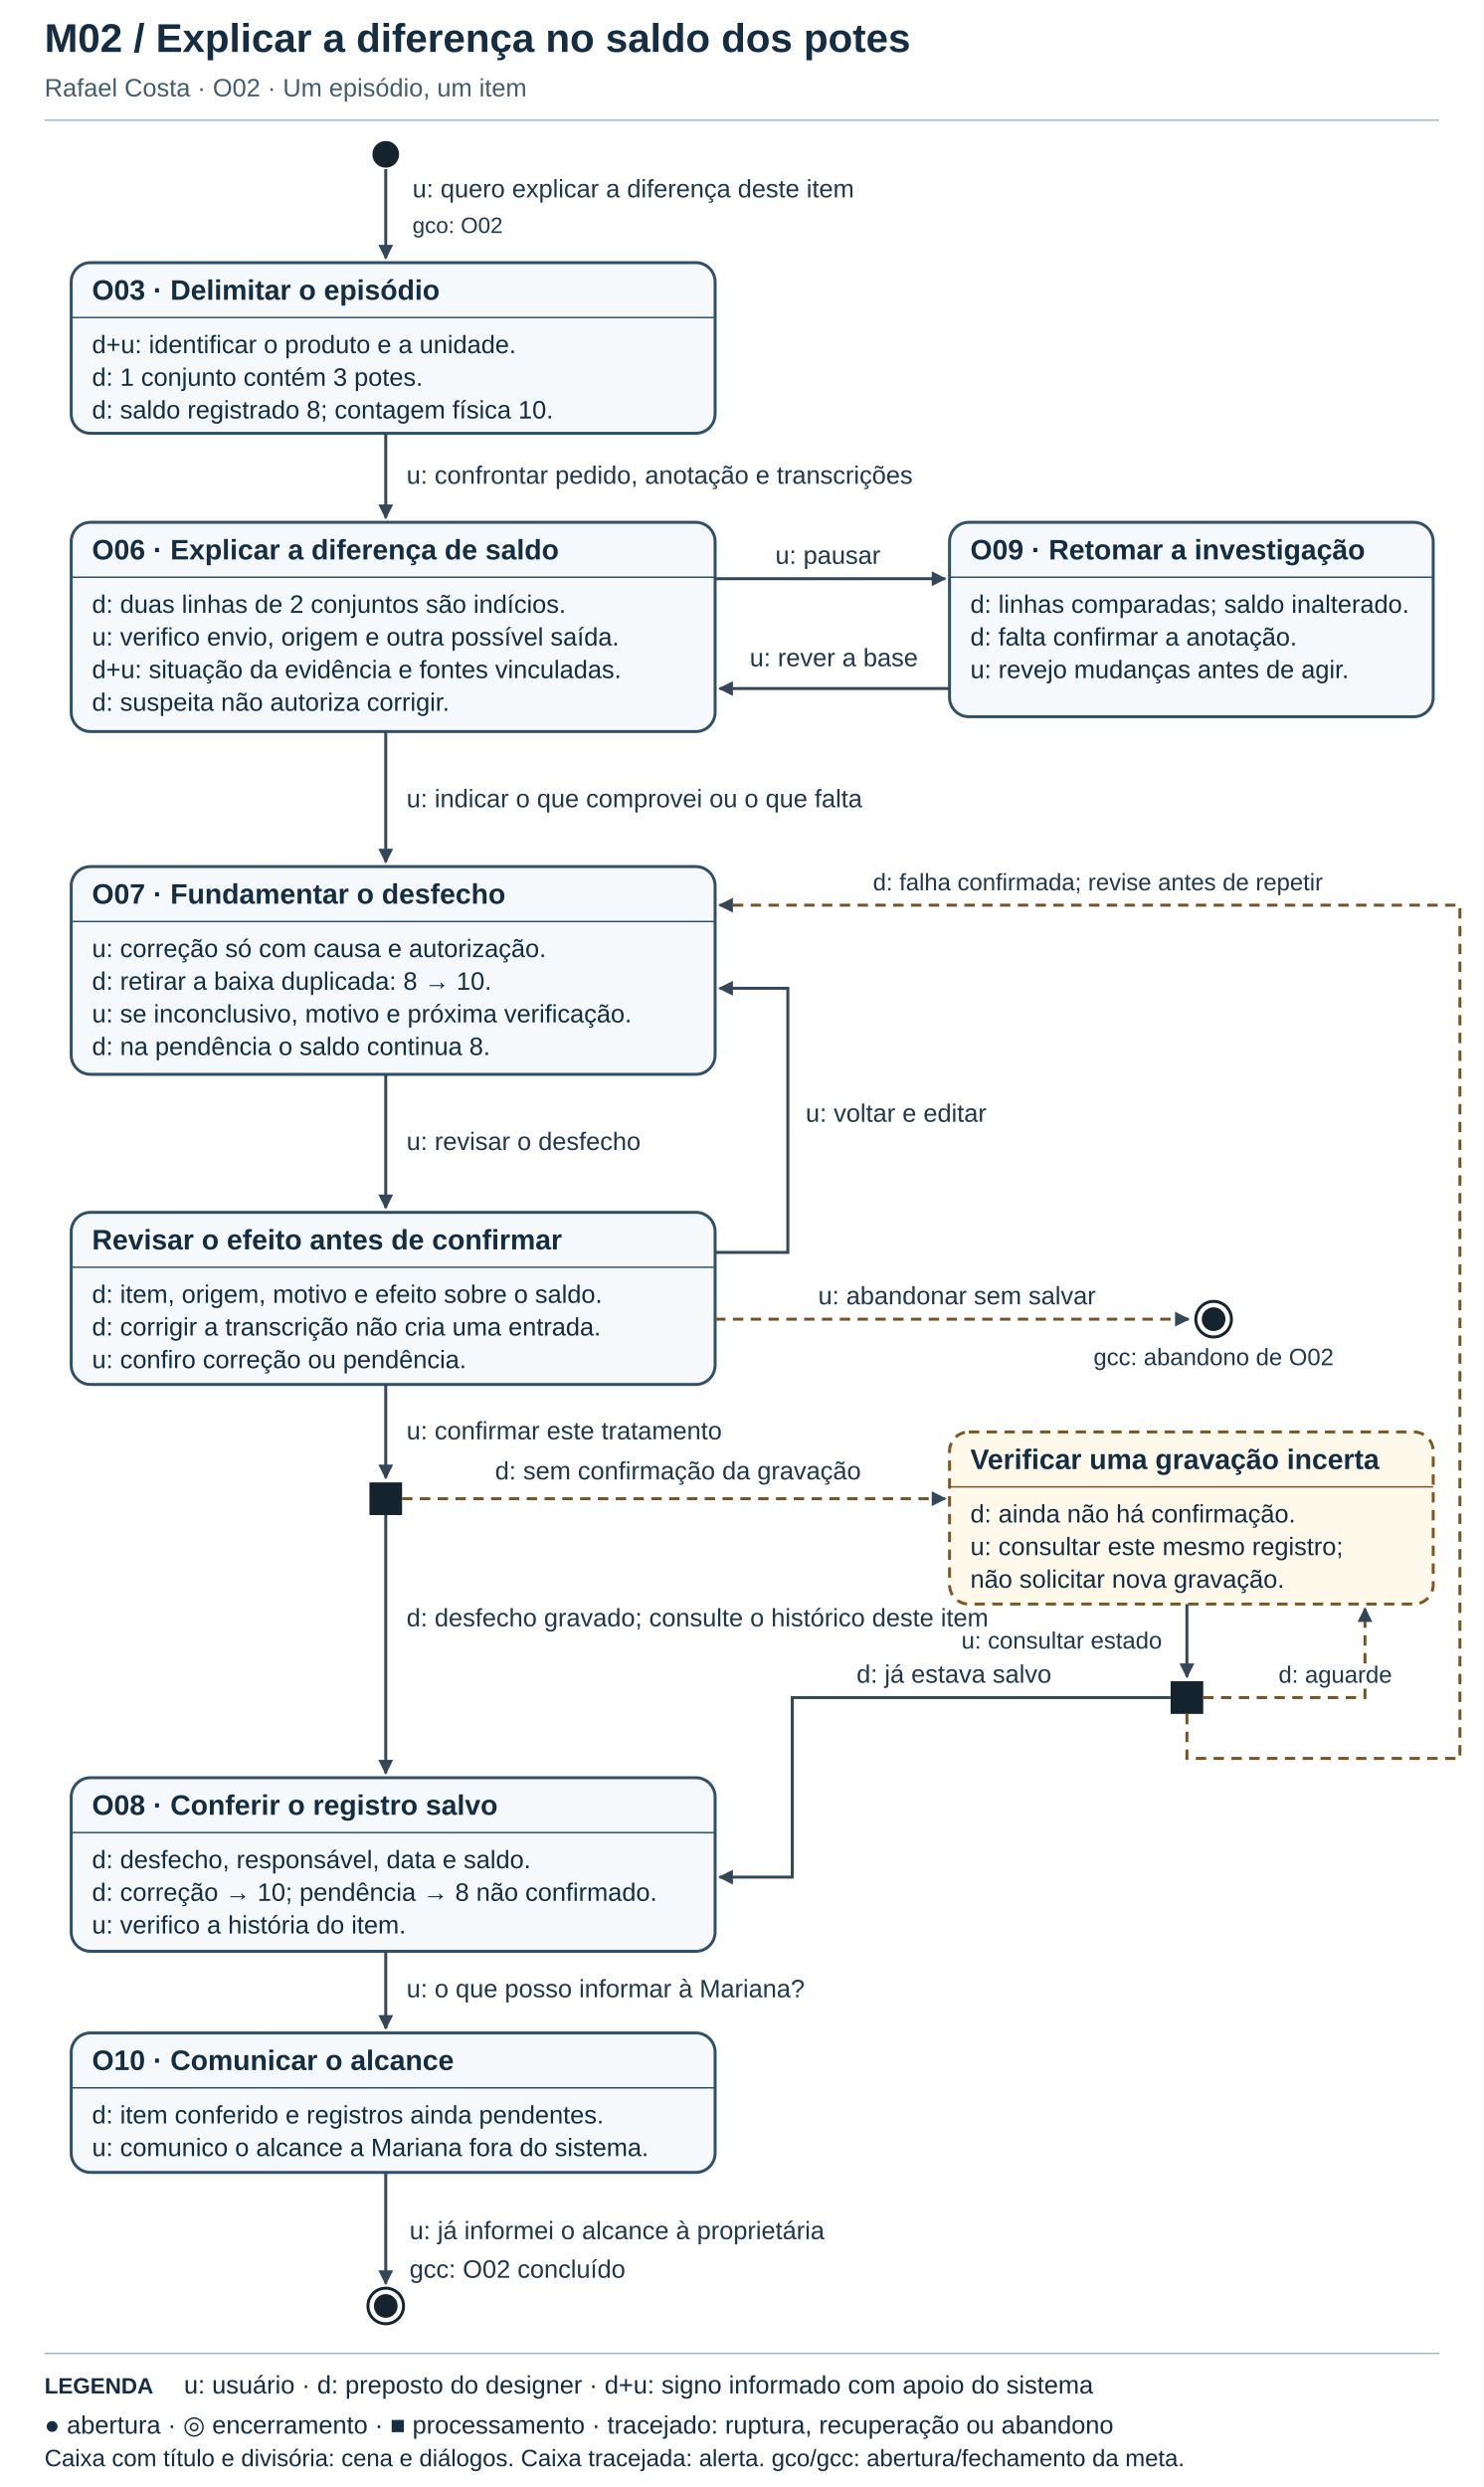
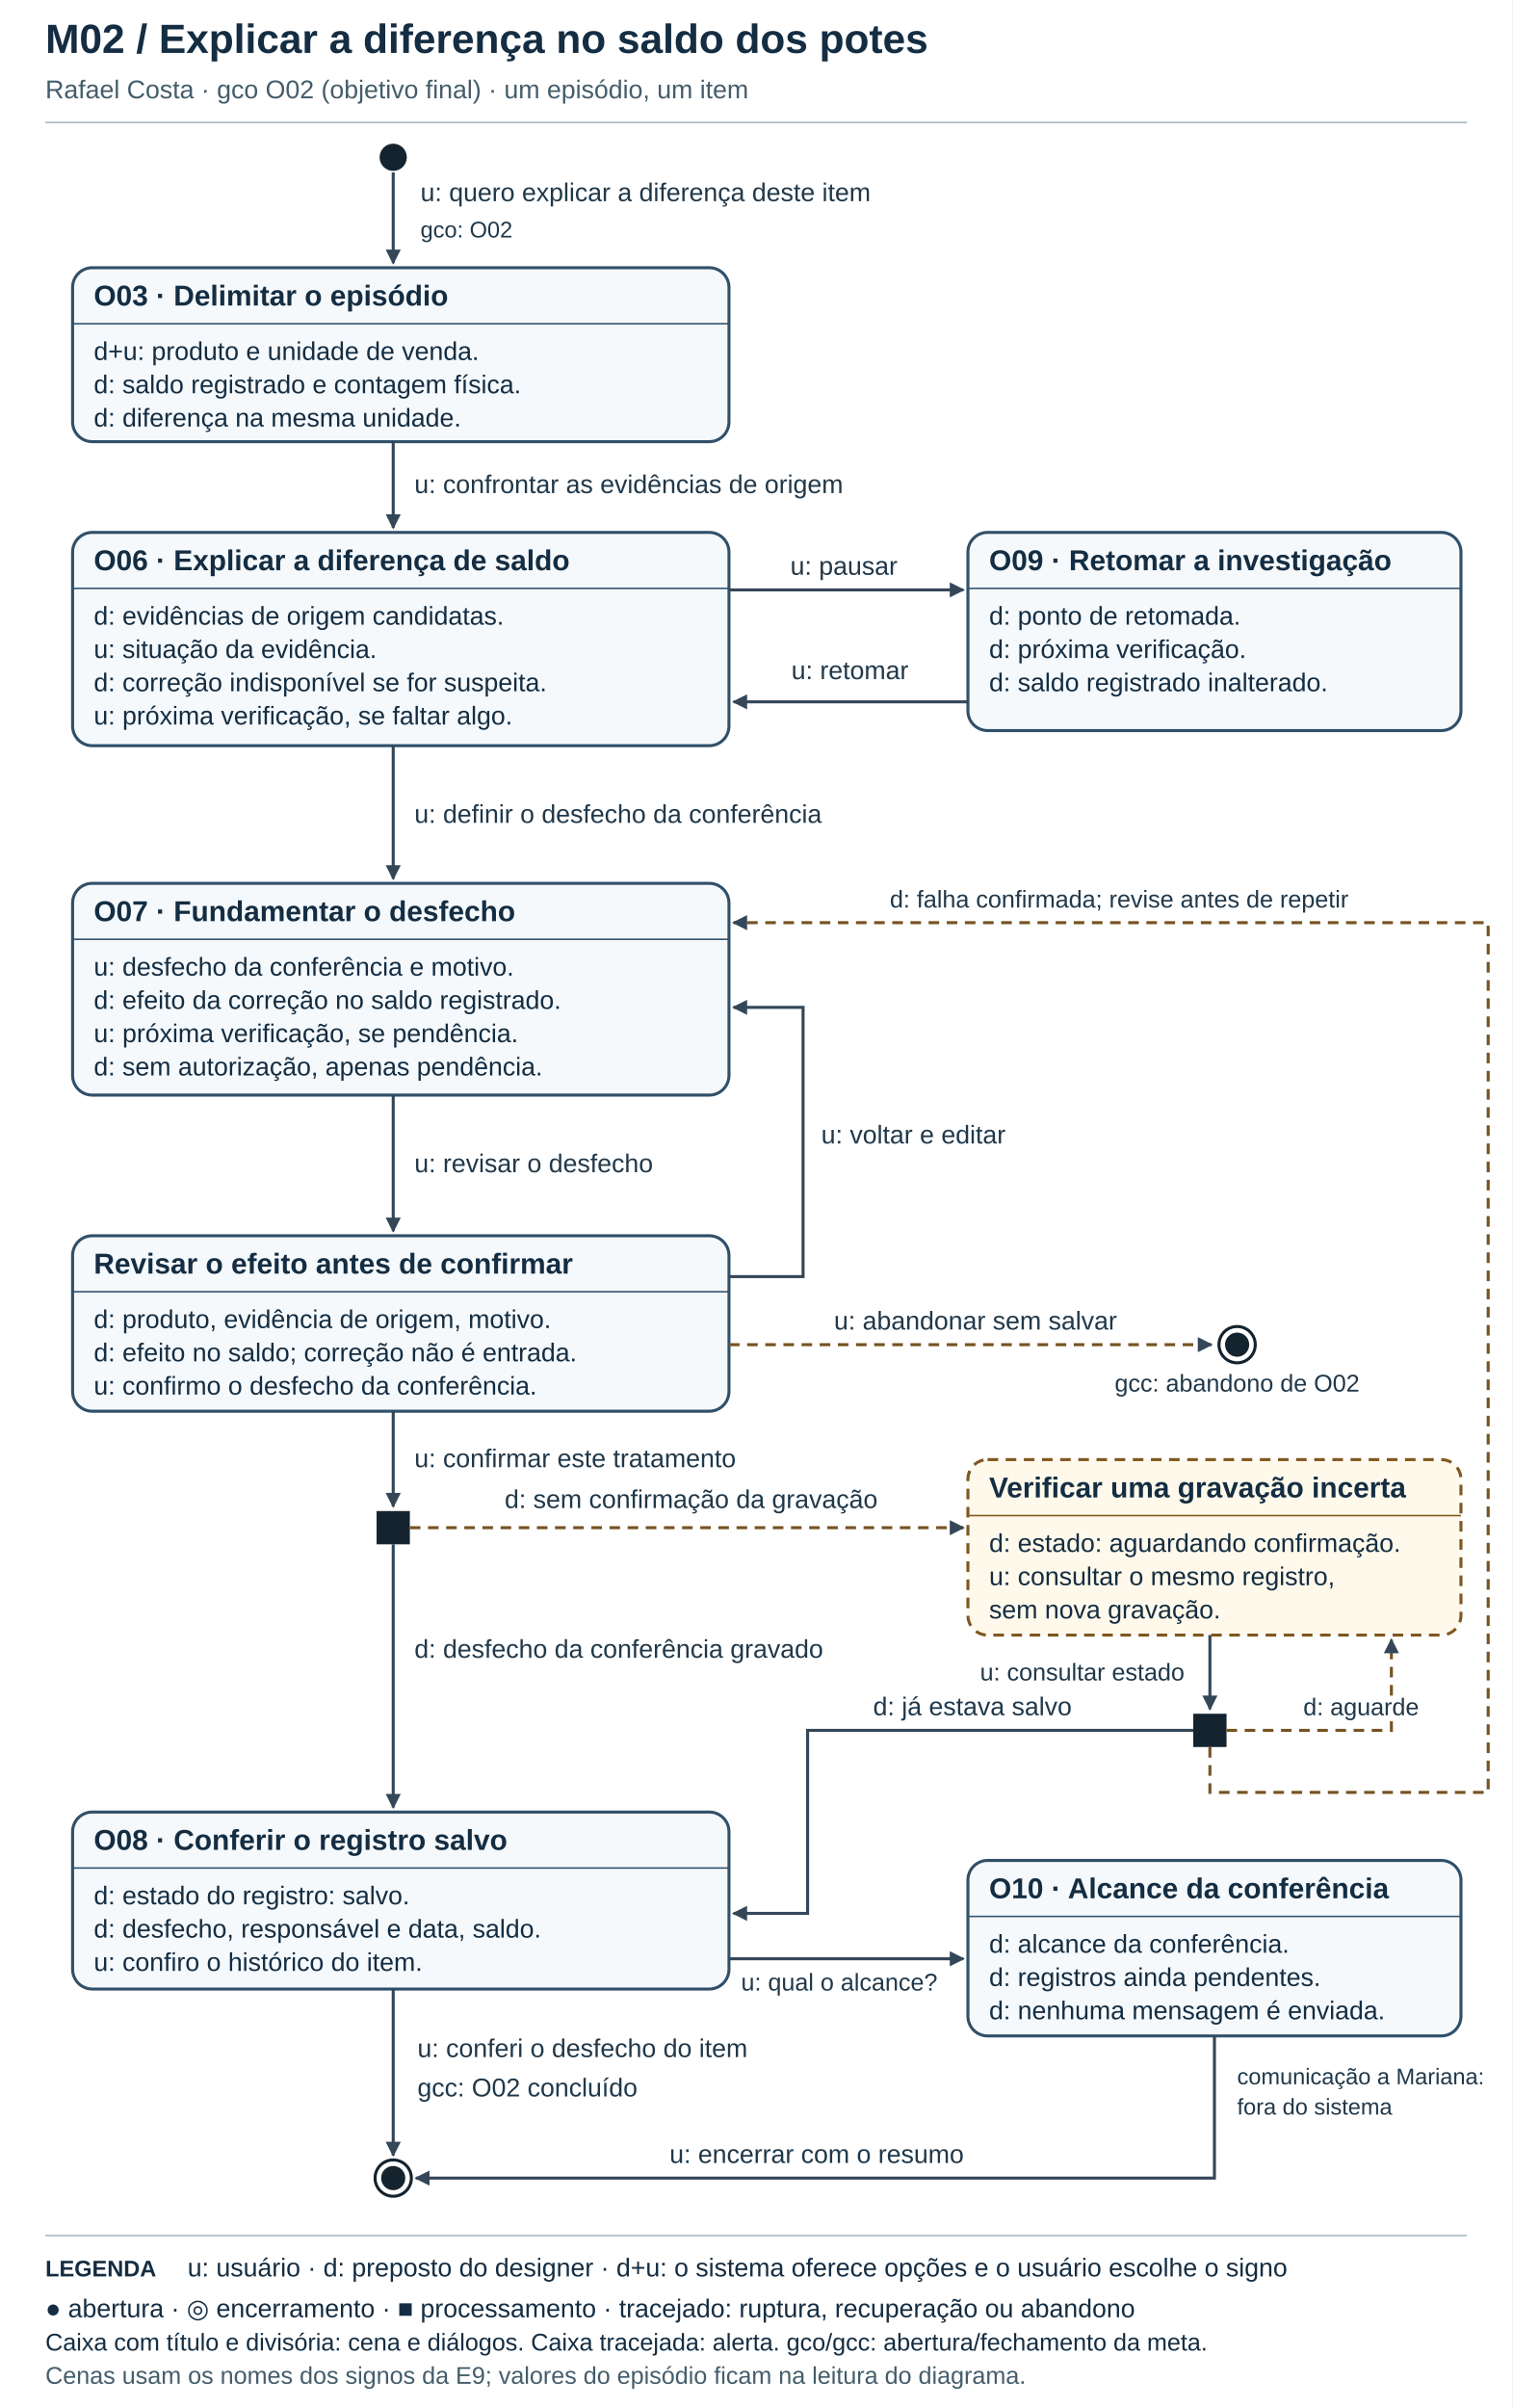
- <svg xmlns="http://www.w3.org/2000/svg" width="1000" height="1676" viewBox="0 0 1000 1676" role="img" aria-labelledby="title desc">
+ <svg xmlns="http://www.w3.org/2000/svg" width="1000" height="1592" viewBox="0 0 1000 1592" role="img" aria-labelledby="title desc">
  <defs>
    <marker id="tip" viewBox="0 0 10 10" refX="9" refY="5" markerWidth="5" markerHeight="5" orient="auto">
      <path d="M0 0L10 5L0 10Z" fill="#344758" />
    </marker>
  </defs>
-   <rect width="1000" height="1676" fill="white" />
+   <rect width="1000" height="1592" fill="white" />
  <g font-family="Arial, sans-serif" fill="#142d42">
    <text x="30" y="35" font-size="27" font-weight="700">M02   /   Explicar a diferença no saldo dos potes</text>
-     <text x="30" y="65" font-size="17" fill="#445d6b">Rafael Costa   ·   O02   ·   Um episódio, um item</text>
+     <text x="30" y="65" font-size="17" fill="#445d6b">Rafael Costa   ·   gco O02 (objetivo final)   ·   um episódio, um item</text>
    <line x1="30" y1="81" x2="970" y2="81" stroke="#a7b7bf" />
    <circle cx="260" cy="104" r="9" fill="#14232e" />
    <path d="M260 114 V174" fill="none" stroke="#344758" stroke-width="2" marker-end="url(#tip)" />
    <text x="278" y="133" font-size="17" text-anchor="start" fill="#20384a" stroke="white" stroke-width="5" paint-order="stroke" stroke-linejoin="round">u: quero explicar a diferença deste item</text>
    <text x="278" y="157" font-size="15" text-anchor="start" fill="#20384a" stroke="white" stroke-width="5" paint-order="stroke" stroke-linejoin="round">gco: O02</text>
    <g>
      <rect x="48" y="177" width="434" height="115" rx="13" fill="#f5f9fc" stroke="#30506a" stroke-width="2" />
      <line x1="48" y1="214" x2="482" y2="214" stroke="#30506a" />
      <text x="62" y="202" font-size="19" font-weight="700">O03 · Delimitar o episódio</text>
-       <text x="62" y="238" font-size="17">d+u: identificar o produto e a unidade.</text>
-       <text x="62" y="260" font-size="17">d: 1 conjunto contém 3 potes.</text>
-       <text x="62" y="282" font-size="17">d: saldo registrado 8; contagem física 10.</text>
+       <text x="62" y="238" font-size="17">d+u: produto e unidade de venda.</text>
+       <text x="62" y="260" font-size="17">d: saldo registrado e contagem física.</text>
+       <text x="62" y="282" font-size="17">d: diferença na mesma unidade.</text>
    </g>
    <path d="M260 292 V349" fill="none" stroke="#344758" stroke-width="2" marker-end="url(#tip)" />
-     <text x="274" y="326" font-size="17" text-anchor="start" fill="#20384a" stroke="white" stroke-width="5" paint-order="stroke" stroke-linejoin="round">u: confrontar pedido, anotação e transcrições</text>
+     <text x="274" y="326" font-size="17" text-anchor="start" fill="#20384a" stroke="white" stroke-width="5" paint-order="stroke" stroke-linejoin="round">u: confrontar as evidências de origem</text>
    <g>
      <rect x="48" y="352" width="434" height="141" rx="13" fill="#f5f9fc" stroke="#30506a" stroke-width="2" />
      <line x1="48" y1="389" x2="482" y2="389" stroke="#30506a" />
      <text x="62" y="377" font-size="19" font-weight="700">O06 · Explicar a diferença de saldo</text>
-       <text x="62" y="413" font-size="17">d: duas linhas de 2 conjuntos são indícios.</text>
-       <text x="62" y="435" font-size="17">u: verifico envio, origem e outra possível saída.</text>
-       <text x="62" y="457" font-size="17">d+u: situação da evidência e fontes vinculadas.</text>
-       <text x="62" y="479" font-size="17">d: suspeita não autoriza corrigir.</text>
+       <text x="62" y="413" font-size="17">d: evidências de origem candidatas.</text>
+       <text x="62" y="435" font-size="17">u: situação da evidência.</text>
+       <text x="62" y="457" font-size="17">d: correção indisponível se for suspeita.</text>
+       <text x="62" y="479" font-size="17">u: próxima verificação, se faltar algo.</text>
    </g>
    <g>
      <rect x="640" y="352" width="326" height="131" rx="13" fill="#f5f9fc" stroke="#30506a" stroke-width="2" />
      <line x1="640" y1="389" x2="966" y2="389" stroke="#30506a" />
      <text x="654" y="377" font-size="19" font-weight="700">O09 · Retomar a investigação</text>
-       <text x="654" y="413" font-size="17">d: linhas comparadas; saldo inalterado.</text>
-       <text x="654" y="435" font-size="17">d: falta confirmar a anotação.</text>
-       <text x="654" y="457" font-size="17">u: revejo mudanças antes de agir.</text>
+       <text x="654" y="413" font-size="17">d: ponto de retomada.</text>
+       <text x="654" y="435" font-size="17">d: próxima verificação.</text>
+       <text x="654" y="457" font-size="17">d: saldo registrado inalterado.</text>
    </g>
    <path d="M482 390 H637" fill="none" stroke="#344758" stroke-width="2" marker-end="url(#tip)" />
    <text x="558" y="380" font-size="17" text-anchor="middle" fill="#20384a" stroke="white" stroke-width="5" paint-order="stroke" stroke-linejoin="round">u: pausar</text>
    <path d="M640 464 H485" fill="none" stroke="#344758" stroke-width="2" marker-end="url(#tip)" />
-     <text x="562" y="449" font-size="17" text-anchor="middle" fill="#20384a" stroke="white" stroke-width="5" paint-order="stroke" stroke-linejoin="round">u: rever a base</text>
+     <text x="562" y="449" font-size="17" text-anchor="middle" fill="#20384a" stroke="white" stroke-width="5" paint-order="stroke" stroke-linejoin="round">u: retomar</text>
    <path d="M260 493 V581" fill="none" stroke="#344758" stroke-width="2" marker-end="url(#tip)" />
-     <text x="274" y="544" font-size="17" text-anchor="start" fill="#20384a" stroke="white" stroke-width="5" paint-order="stroke" stroke-linejoin="round">u: indicar o que comprovei ou o que falta</text>
+     <text x="274" y="544" font-size="17" text-anchor="start" fill="#20384a" stroke="white" stroke-width="5" paint-order="stroke" stroke-linejoin="round">u: definir o desfecho da conferência</text>
    <g>
      <rect x="48" y="584" width="434" height="140" rx="13" fill="#f5f9fc" stroke="#30506a" stroke-width="2" />
      <line x1="48" y1="621" x2="482" y2="621" stroke="#30506a" />
      <text x="62" y="609" font-size="19" font-weight="700">O07 · Fundamentar o desfecho</text>
-       <text x="62" y="645" font-size="17">u: correção só com causa e autorização.</text>
-       <text x="62" y="667" font-size="17">d: retirar a baixa duplicada: 8 → 10.</text>
-       <text x="62" y="689" font-size="17">u: se inconclusivo, motivo e próxima verificação.</text>
-       <text x="62" y="711" font-size="17">d: na pendência o saldo continua 8.</text>
+       <text x="62" y="645" font-size="17">u: desfecho da conferência e motivo.</text>
+       <text x="62" y="667" font-size="17">d: efeito da correção no saldo registrado.</text>
+       <text x="62" y="689" font-size="17">u: próxima verificação, se pendência.</text>
+       <text x="62" y="711" font-size="17">d: sem autorização, apenas pendência.</text>
    </g>
    <path d="M260 724 V814" fill="none" stroke="#344758" stroke-width="2" marker-end="url(#tip)" />
    <text x="274" y="775" font-size="17" text-anchor="start" fill="#20384a" stroke="white" stroke-width="5" paint-order="stroke" stroke-linejoin="round">u: revisar o desfecho</text>
    <g>
      <rect x="48" y="817" width="434" height="116" rx="13" fill="#f5f9fc" stroke="#30506a" stroke-width="2" />
      <line x1="48" y1="854" x2="482" y2="854" stroke="#30506a" />
      <text x="62" y="842" font-size="19" font-weight="700">Revisar o efeito antes de confirmar</text>
-       <text x="62" y="878" font-size="17">d: item, origem, motivo e efeito sobre o saldo.</text>
-       <text x="62" y="900" font-size="17">d: corrigir a transcrição não cria uma entrada.</text>
-       <text x="62" y="922" font-size="17">u: confiro correção ou pendência.</text>
+       <text x="62" y="878" font-size="17">d: produto, evidência de origem, motivo.</text>
+       <text x="62" y="900" font-size="17">d: efeito no saldo; correção não é entrada.</text>
+       <text x="62" y="922" font-size="17">u: confirmo o desfecho da conferência.</text>
    </g>
    <path d="M482 844 H531 V666 H485" fill="none" stroke="#344758" stroke-width="2" marker-end="url(#tip)" />
    <text x="543" y="756" font-size="17" text-anchor="start" fill="#20384a" stroke="white" stroke-width="5" paint-order="stroke" stroke-linejoin="round">u: voltar e editar</text>
    <path d="M482 889 H801" fill="none" stroke="#765322" stroke-width="2" stroke-dasharray="7 5" marker-end="url(#tip)" />
    <text x="645" y="879" font-size="17" text-anchor="middle" fill="#20384a" stroke="white" stroke-width="5" paint-order="stroke" stroke-linejoin="round">u: abandonar sem salvar</text>
    <circle cx="818" cy="889" r="12" fill="white" stroke="#14232e" stroke-width="2" />
    <circle cx="818" cy="889" r="8" fill="#14232e" />
    <text x="818" y="920" font-size="16" text-anchor="middle" fill="#20384a" stroke="white" stroke-width="5" paint-order="stroke" stroke-linejoin="round">gcc: abandono de O02</text>
    <path d="M260 933 V996" fill="none" stroke="#344758" stroke-width="2" marker-end="url(#tip)" />
    <text x="274" y="970" font-size="17" text-anchor="start" fill="#20384a" stroke="white" stroke-width="5" paint-order="stroke" stroke-linejoin="round">u: confirmar este tratamento</text>
    <rect x="249" y="999" width="22" height="22" fill="#14232e" />
    <path d="M260 1021 V1195" fill="none" stroke="#344758" stroke-width="2" marker-end="url(#tip)" />
-     <text x="274" y="1096" font-size="17" text-anchor="start" fill="#20384a" stroke="white" stroke-width="5" paint-order="stroke" stroke-linejoin="round">d: desfecho gravado; consulte o histórico deste item</text>
+     <text x="274" y="1096" font-size="17" text-anchor="start" fill="#20384a" stroke="white" stroke-width="5" paint-order="stroke" stroke-linejoin="round">d: desfecho da conferência gravado</text>
    <g>
      <rect x="48" y="1198" width="434" height="117" rx="13" fill="#f5f9fc" stroke="#30506a" stroke-width="2" />
      <line x1="48" y1="1235" x2="482" y2="1235" stroke="#30506a" />
      <text x="62" y="1223" font-size="19" font-weight="700">O08 · Conferir o registro salvo</text>
-       <text x="62" y="1259" font-size="17">d: desfecho, responsável, data e saldo.</text>
-       <text x="62" y="1281" font-size="17">d: correção → 10; pendência → 8 não confirmado.</text>
-       <text x="62" y="1303" font-size="17">u: verifico a história do item.</text>
+       <text x="62" y="1259" font-size="17">d: estado do registro: salvo.</text>
+       <text x="62" y="1281" font-size="17">d: desfecho, responsável e data, saldo.</text>
+       <text x="62" y="1303" font-size="17">u: confiro o histórico do item.</text>
    </g>
    <g>
      <rect x="640" y="965" width="326" height="116" rx="13" fill="#fff9eb" stroke="#80571e" stroke-width="2" stroke-dasharray="7 5" />
      <line x1="640" y1="1002" x2="966" y2="1002" stroke="#80571e" />
      <text x="654" y="990" font-size="19" font-weight="700">Verificar uma gravação incerta</text>
-       <text x="654" y="1026" font-size="17">d: ainda não há confirmação.</text>
-       <text x="654" y="1048" font-size="17">u: consultar este mesmo registro;</text>
-       <text x="654" y="1070" font-size="17">não solicitar nova gravação.</text>
+       <text x="654" y="1026" font-size="17">d: estado: aguardando confirmação.</text>
+       <text x="654" y="1048" font-size="17">u: consultar o mesmo registro,</text>
+       <text x="654" y="1070" font-size="17">sem nova gravação.</text>
    </g>
    <path d="M271 1010 H637" fill="none" stroke="#765322" stroke-width="2" stroke-dasharray="7 5" marker-end="url(#tip)" />
    <text x="457" y="997" font-size="17" text-anchor="middle" fill="#20384a" stroke="white" stroke-width="5" paint-order="stroke" stroke-linejoin="round">d: sem confirmação da gravação</text>
    <path d="M800 1081 V1130" fill="none" stroke="#344758" stroke-width="2" marker-end="url(#tip)" />
    <text x="648" y="1111" font-size="16" text-anchor="start" fill="#20384a" stroke="white" stroke-width="5" paint-order="stroke" stroke-linejoin="round">u: consultar estado</text>
    <rect x="789" y="1133" width="22" height="22" fill="#14232e" />
    <path d="M789 1144 H534 V1265 H485" fill="none" stroke="#344758" stroke-width="2" marker-end="url(#tip)" />
    <text x="643" y="1134" font-size="17" text-anchor="middle" fill="#20384a" stroke="white" stroke-width="5" paint-order="stroke" stroke-linejoin="round">d: já estava salvo</text>
    <path d="M811 1144 H920 V1084" fill="none" stroke="#765322" stroke-width="2" stroke-dasharray="7 5" marker-end="url(#tip)" />
    <text x="900" y="1134" font-size="16" text-anchor="middle" fill="#20384a" stroke="white" stroke-width="5" paint-order="stroke" stroke-linejoin="round">d: aguarde</text>
    <path d="M800 1155 V1185 H984 V610 H485" fill="none" stroke="#765322" stroke-width="2" stroke-dasharray="7 5" marker-end="url(#tip)" />
    <text x="740" y="600" font-size="16" text-anchor="middle" fill="#20384a" stroke="white" stroke-width="5" paint-order="stroke" stroke-linejoin="round">d: falha confirmada; revise antes de repetir</text>
-     <path d="M260 1315 V1367" fill="none" stroke="#344758" stroke-width="2" marker-end="url(#tip)" />
-     <text x="274" y="1346" font-size="17" text-anchor="start" fill="#20384a" stroke="white" stroke-width="5" paint-order="stroke" stroke-linejoin="round">u: o que posso informar à Mariana?</text>
+     <path d="M260 1315 V1425" fill="none" stroke="#344758" stroke-width="2" marker-end="url(#tip)" />
+     <text x="276" y="1360" font-size="17" text-anchor="start" fill="#20384a" stroke="white" stroke-width="5" paint-order="stroke" stroke-linejoin="round">u: conferi o desfecho do item</text>
+     <text x="276" y="1386" font-size="17" text-anchor="start" fill="#20384a" stroke="white" stroke-width="5" paint-order="stroke" stroke-linejoin="round">gcc: O02 concluído</text>
+     <circle cx="260" cy="1440" r="12" fill="white" stroke="#14232e" stroke-width="2" />
+     <circle cx="260" cy="1440" r="8" fill="#14232e" />
+     <path d="M482 1295 H637" fill="none" stroke="#344758" stroke-width="2" marker-end="url(#tip)" />
+     <text x="490" y="1316" font-size="16" text-anchor="start" fill="#20384a" stroke="white" stroke-width="5" paint-order="stroke" stroke-linejoin="round">u: qual o alcance?</text>
    <g>
-       <rect x="48" y="1370" width="434" height="94" rx="13" fill="#f5f9fc" stroke="#30506a" stroke-width="2" />
-       <line x1="48" y1="1407" x2="482" y2="1407" stroke="#30506a" />
-       <text x="62" y="1395" font-size="19" font-weight="700">O10 · Comunicar o alcance</text>
-       <text x="62" y="1431" font-size="17">d: item conferido e registros ainda pendentes.</text>
-       <text x="62" y="1453" font-size="17">u: comunico o alcance a Mariana fora do sistema.</text>
+       <rect x="640" y="1230" width="326" height="116" rx="13" fill="#f5f9fc" stroke="#30506a" stroke-width="2" />
+       <line x1="640" y1="1267" x2="966" y2="1267" stroke="#30506a" />
+       <text x="654" y="1255" font-size="19" font-weight="700">O10 · Alcance da conferência</text>
+       <text x="654" y="1291" font-size="17">d: alcance da conferência.</text>
+       <text x="654" y="1313" font-size="17">d: registros ainda pendentes.</text>
+       <text x="654" y="1335" font-size="17">d: nenhuma mensagem é enviada.</text>
    </g>
-     <path d="M260 1464 V1539" fill="none" stroke="#344758" stroke-width="2" marker-end="url(#tip)" />
-     <text x="276" y="1509" font-size="17" text-anchor="start" fill="#20384a" stroke="white" stroke-width="5" paint-order="stroke" stroke-linejoin="round">u: já informei o alcance à proprietária</text>
-     <text x="276" y="1535" font-size="17" text-anchor="start" fill="#20384a" stroke="white" stroke-width="5" paint-order="stroke" stroke-linejoin="round">gcc: O02 concluído</text>
-     <circle cx="260" cy="1554" r="12" fill="white" stroke="#14232e" stroke-width="2" />
-     <circle cx="260" cy="1554" r="8" fill="#14232e" />
-     <line x1="30" y1="1586" x2="970" y2="1586" stroke="#a7b7bf" />
-     <text x="30" y="1613" font-size="15" font-weight="700">LEGENDA</text>
-     <text x="124" y="1613" font-size="17">u: usuário   ·   d: preposto do designer   ·   d+u: signo informado com apoio do sistema</text>
-     <text x="30" y="1640" font-size="17">● abertura   ·   ◎ encerramento   ·   ■ processamento   ·   tracejado: ruptura, recuperação ou abandono</text>
-     <text x="30" y="1662" font-size="16">Caixa com título e divisória: cena e diálogos. Caixa tracejada: alerta. gco/gcc: abertura/fechamento da meta.</text>
+     <path d="M803 1346 V1440 H275" fill="none" stroke="#344758" stroke-width="2" marker-end="url(#tip)" />
+     <text x="540" y="1430" font-size="17" text-anchor="middle" fill="#20384a" stroke="white" stroke-width="5" paint-order="stroke" stroke-linejoin="round">u: encerrar com o resumo</text>
+     <text x="818" y="1378" font-size="15" text-anchor="start" fill="#20384a" stroke="white" stroke-width="5" paint-order="stroke" stroke-linejoin="round">comunicação a Mariana:</text>
+     <text x="818" y="1398" font-size="15" text-anchor="start" fill="#20384a" stroke="white" stroke-width="5" paint-order="stroke" stroke-linejoin="round">fora do sistema</text>
+     <line x1="30" y1="1478" x2="970" y2="1478" stroke="#a7b7bf" />
+     <text x="30" y="1505" font-size="15" font-weight="700">LEGENDA</text>
+     <text x="124" y="1505" font-size="17">u: usuário   ·   d: preposto do designer   ·   d+u: o sistema oferece opções e o usuário escolhe o signo</text>
+     <text x="30" y="1532" font-size="17">● abertura   ·   ◎ encerramento   ·   ■ processamento   ·   tracejado: ruptura, recuperação ou abandono</text>
+     <text x="30" y="1554" font-size="16">Caixa com título e divisória: cena e diálogos. Caixa tracejada: alerta. gco/gcc: abertura/fechamento da meta.</text>
+     <text x="30" y="1576" font-size="16" fill="#445d6b">Cenas usam os nomes dos signos da E9; valores do episódio ficam na leitura do diagrama.</text>
  </g>
</svg>
